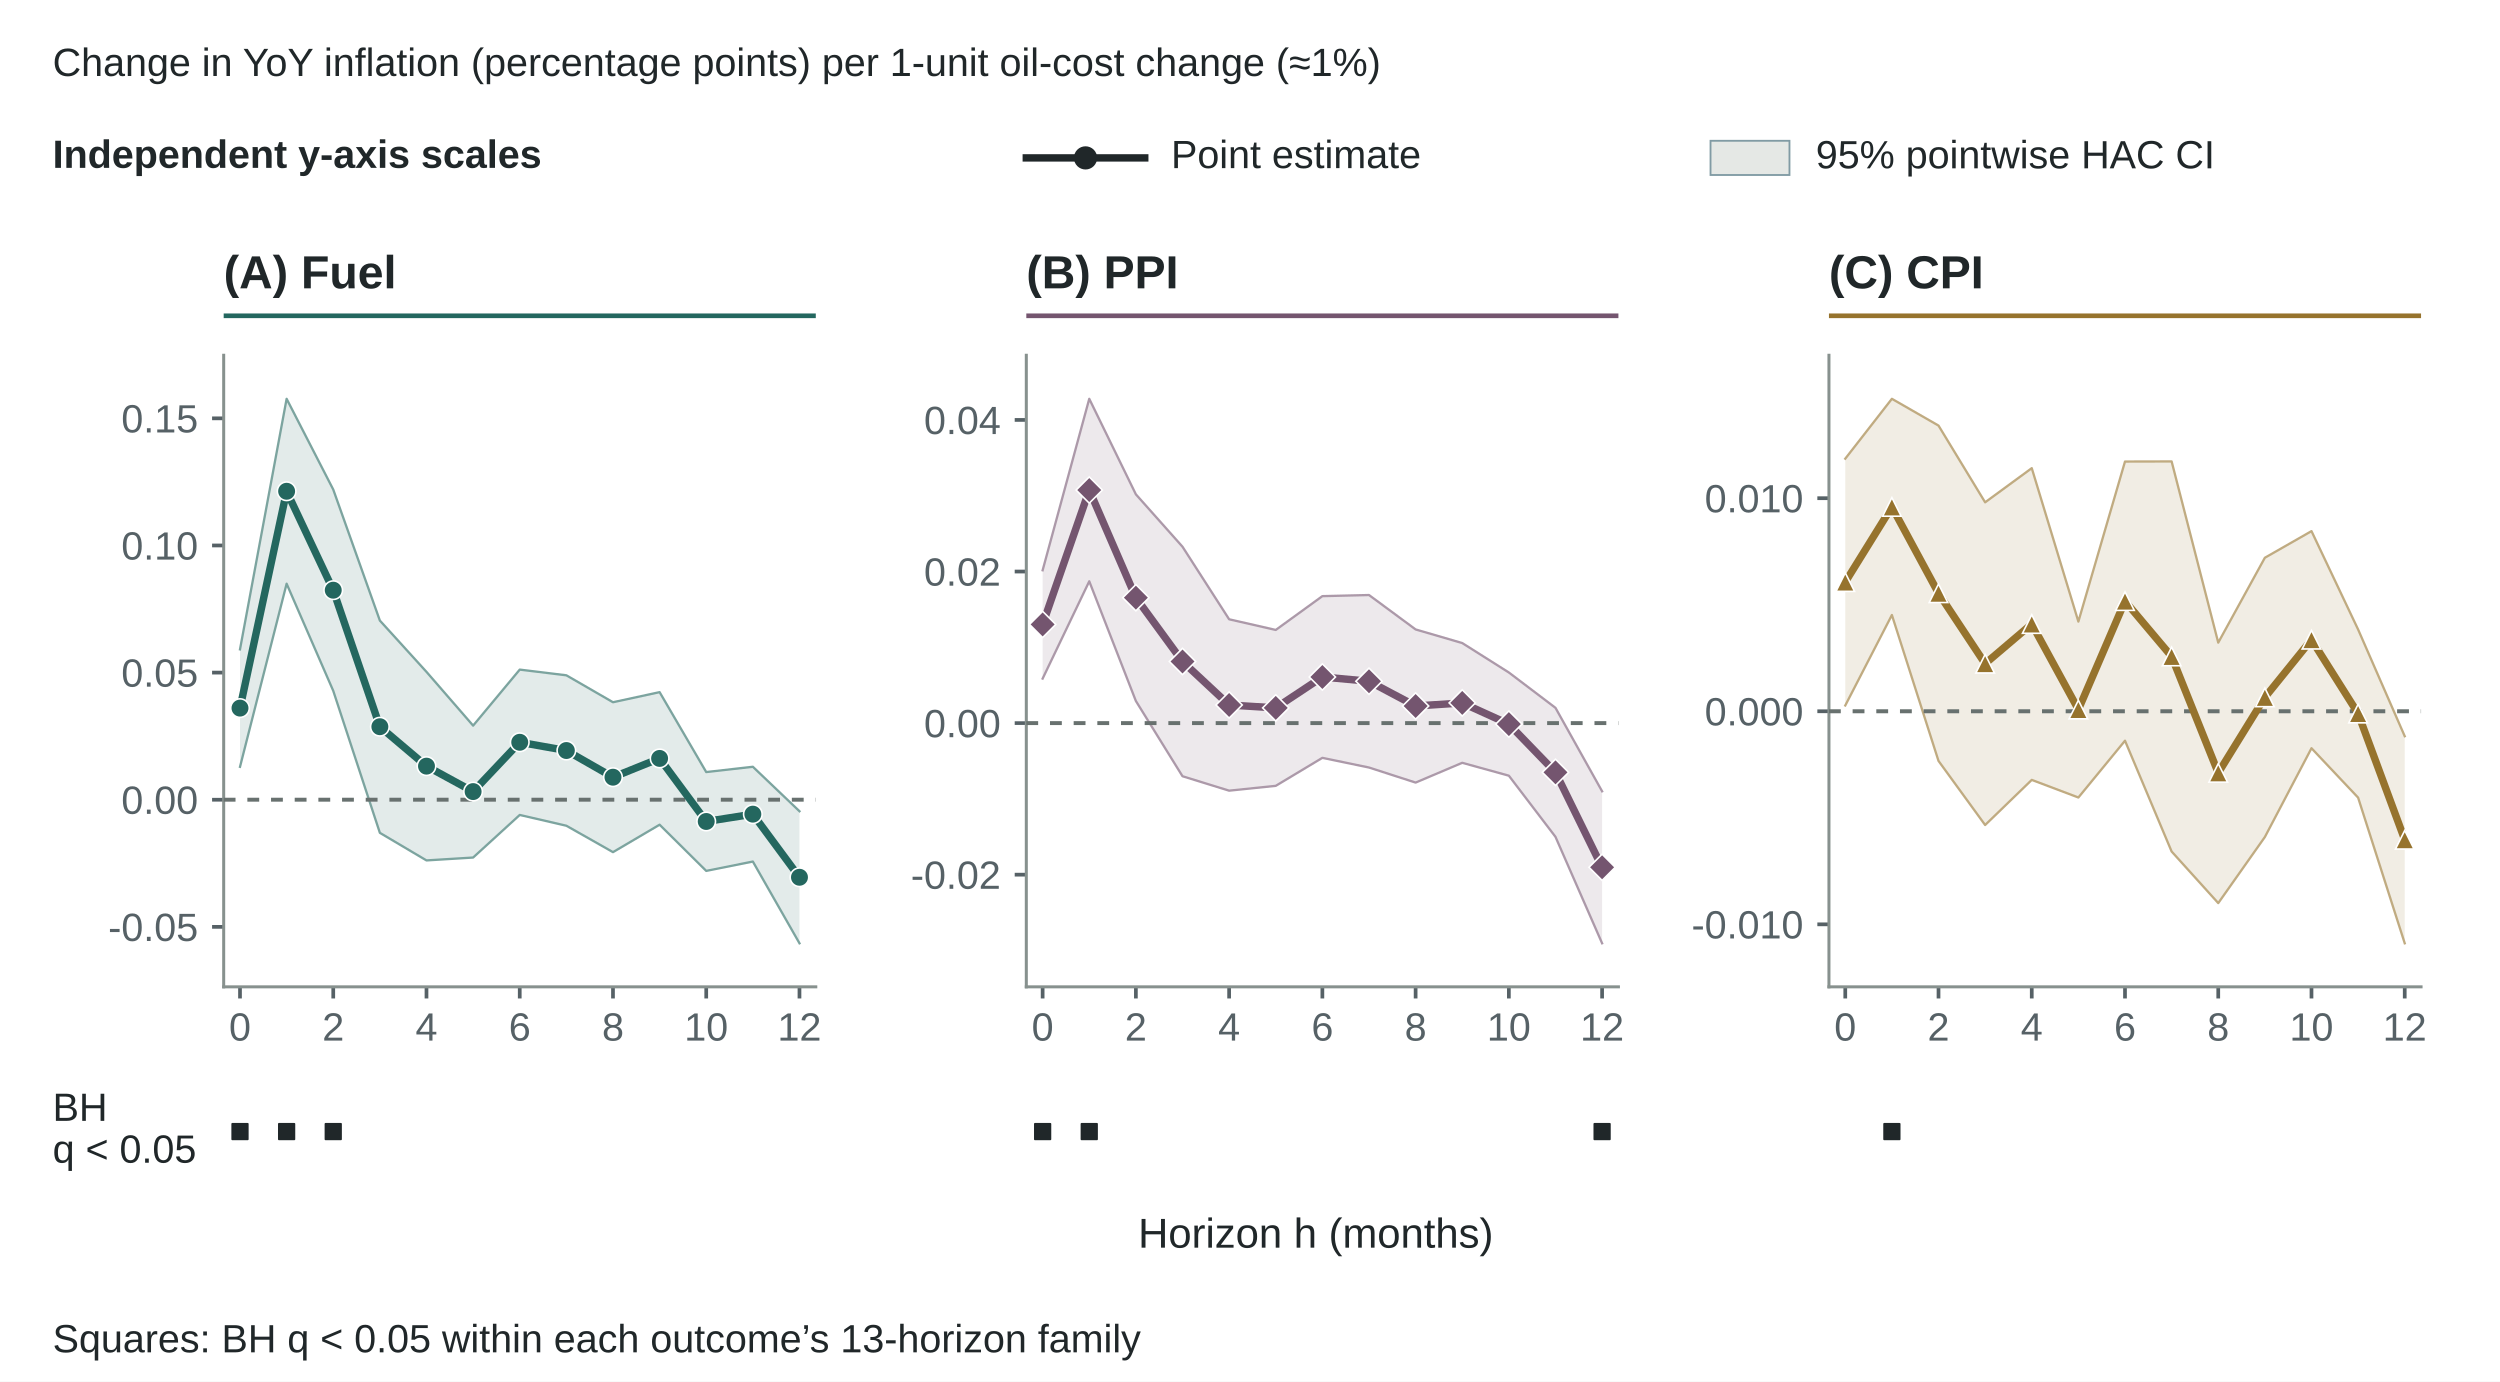
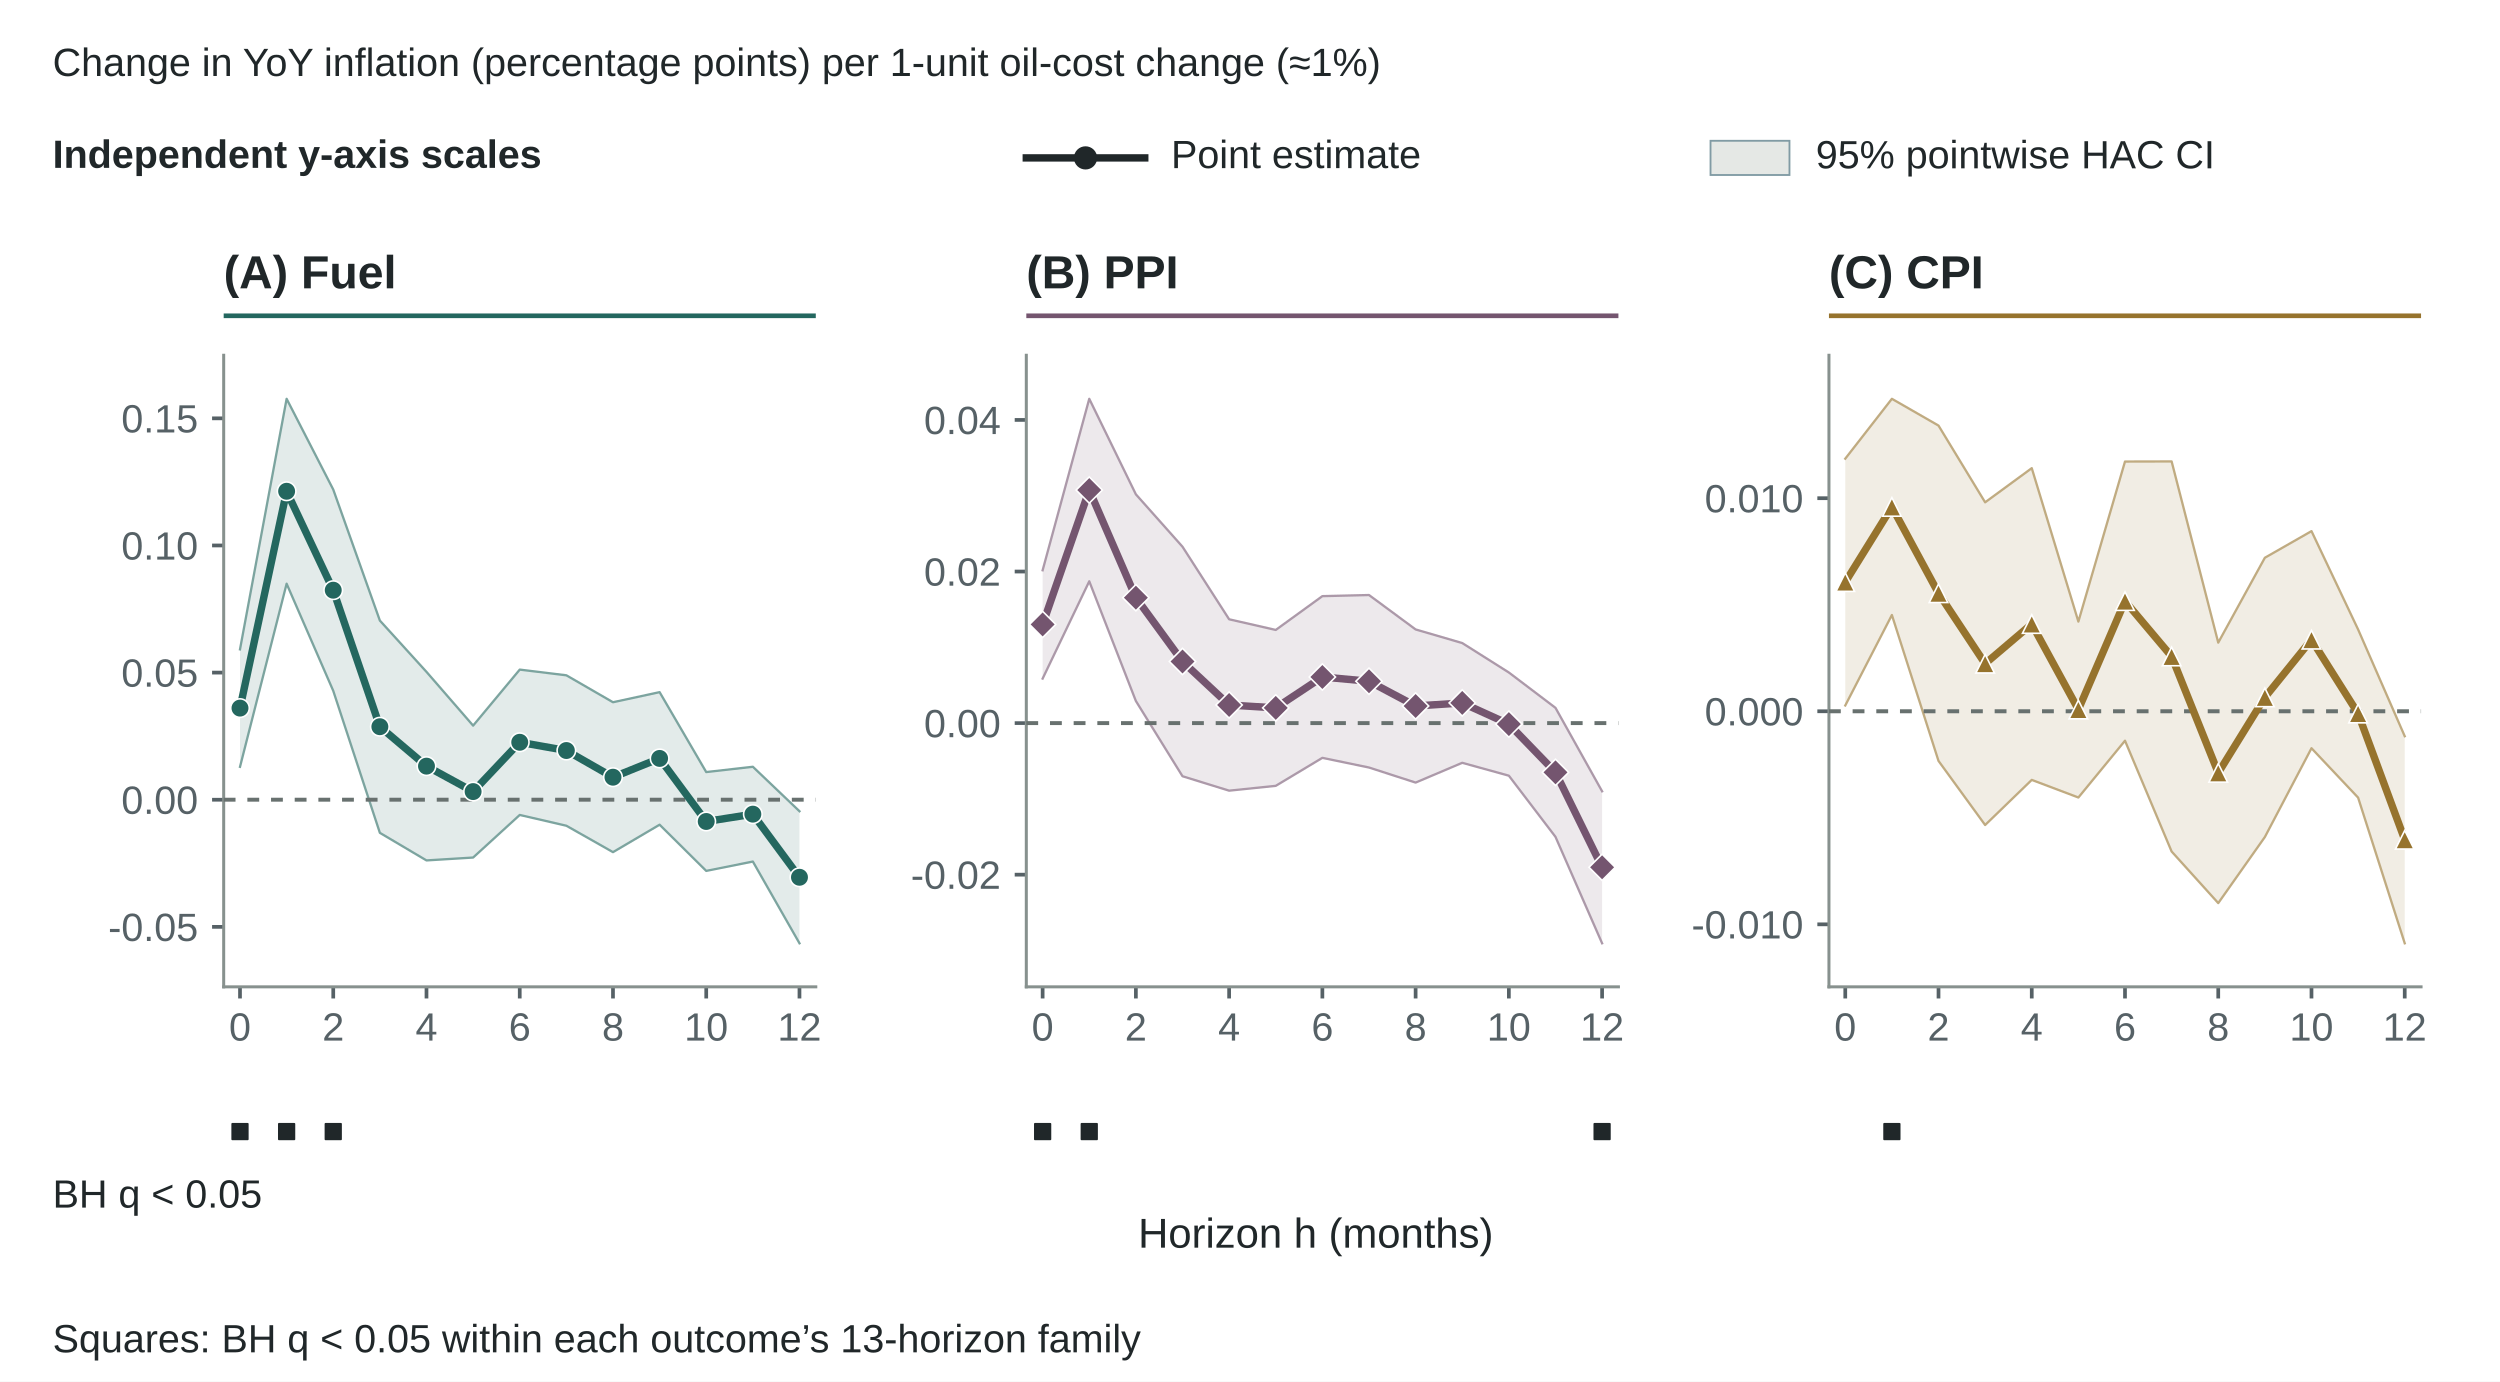
<svg xmlns="http://www.w3.org/2000/svg" xmlns:xlink="http://www.w3.org/1999/xlink" width="538.583pt" height="297.638pt" viewBox="0 0 538.583 297.638" version="1.1">
  <defs>
    <style type="text/css">*{stroke-linejoin: round; stroke-linecap: butt}</style>
  </defs>
  <g id="figure_1">
    <g id="patch_1">
      <path d="M 0 297.638  L 538.583 297.638  L 538.583 0  L 0 0  z " style="fill: #ffffff" />
    </g>
    <g id="axes_1">
      <g id="patch_2">
        <path d="M 48.189 212.598  L 175.748 212.598  L 175.748 76.535  L 48.189 76.535  z " style="fill: #ffffff" />
      </g>
      <g id="PolyCollection_1">
        <path d="M 51.704 139.894  L 51.704 165.199  L 61.748 125.751  L 71.792 148.827  L 81.836 179.421  L 91.88 185.363  L 101.924 184.742  L 111.969 175.567  L 122.013 177.891  L 132.057 183.579  L 142.101 177.668  L 152.145 187.62  L 162.189 185.603  L 172.233 203.215  L 172.233 174.771  L 172.233 174.771  L 162.189 165.187  L 152.145 166.33  L 142.101 149.112  L 132.057 151.286  L 122.013 145.484  L 111.969 144.255  L 101.924 156.324  L 91.88 144.743  L 81.836 133.693  L 71.792 105.465  L 61.748 85.919  L 51.704 139.894  z " clip-path="url(#pbe1c4806bd)" style="fill: #e3ebea" />
      </g>
      <g id="matplotlib.axis_1">
        <g id="xtick_1">
          <g id="line2d_1">
            <defs>
              <path id="m1b21887cad" d="M 0 0  L 0 2.5  " style="stroke: #566166; stroke-width: 0.8" />
            </defs>
            <g>
              <use xlink:href="#m1b21887cad" x="51.704" y="212.598" style="fill: #566166; stroke: #566166; stroke-width: 0.8" />
            </g>
          </g>
          <g id="text_1">
            <text style="fill: #566166; font-family: Arial; font-size: 8.5px; font-weight: 400; text-anchor: middle" x="51.704" y="224.183" transform="rotate(-0 51.70438 224.1826)">0</text>
          </g>
        </g>
        <g id="xtick_2">
          <g id="line2d_2">
            <g>
              <use xlink:href="#m1b21887cad" x="71.792" y="212.598" style="fill: #566166; stroke: #566166; stroke-width: 0.8" />
            </g>
          </g>
          <g id="text_2">
            <text style="fill: #566166; font-family: Arial; font-size: 8.5px; font-weight: 400; text-anchor: middle" x="71.792" y="224.183" transform="rotate(-0 71.79242 224.1826)">2</text>
          </g>
        </g>
        <g id="xtick_3">
          <g id="line2d_3">
            <g>
              <use xlink:href="#m1b21887cad" x="91.88" y="212.598" style="fill: #566166; stroke: #566166; stroke-width: 0.8" />
            </g>
          </g>
          <g id="text_3">
            <text style="fill: #566166; font-family: Arial; font-size: 8.5px; font-weight: 400; text-anchor: middle" x="91.88" y="224.183" transform="rotate(-0 91.88046 224.1826)">4</text>
          </g>
        </g>
        <g id="xtick_4">
          <g id="line2d_4">
            <g>
              <use xlink:href="#m1b21887cad" x="111.969" y="212.598" style="fill: #566166; stroke: #566166; stroke-width: 0.8" />
            </g>
          </g>
          <g id="text_4">
            <text style="fill: #566166; font-family: Arial; font-size: 8.5px; font-weight: 400; text-anchor: middle" x="111.969" y="224.183" transform="rotate(-0 111.9685 224.1826)">6</text>
          </g>
        </g>
        <g id="xtick_5">
          <g id="line2d_5">
            <g>
              <use xlink:href="#m1b21887cad" x="132.057" y="212.598" style="fill: #566166; stroke: #566166; stroke-width: 0.8" />
            </g>
          </g>
          <g id="text_5">
            <text style="fill: #566166; font-family: Arial; font-size: 8.5px; font-weight: 400; text-anchor: middle" x="132.057" y="224.183" transform="rotate(-0 132.0565 224.1826)">8</text>
          </g>
        </g>
        <g id="xtick_6">
          <g id="line2d_6">
            <g>
              <use xlink:href="#m1b21887cad" x="152.145" y="212.598" style="fill: #566166; stroke: #566166; stroke-width: 0.8" />
            </g>
          </g>
          <g id="text_6">
            <text style="fill: #566166; font-family: Arial; font-size: 8.5px; font-weight: 400; text-anchor: middle" x="152.145" y="224.183" transform="rotate(-0 152.1446 224.1826)">10</text>
          </g>
        </g>
        <g id="xtick_7">
          <g id="line2d_7">
            <g>
              <use xlink:href="#m1b21887cad" x="172.233" y="212.598" style="fill: #566166; stroke: #566166; stroke-width: 0.8" />
            </g>
          </g>
          <g id="text_7">
            <text style="fill: #566166; font-family: Arial; font-size: 8.5px; font-weight: 400; text-anchor: middle" x="172.233" y="224.183" transform="rotate(-0 172.2326 224.1826)">12</text>
          </g>
        </g>
      </g>
      <g id="matplotlib.axis_2">
        <g id="ytick_1">
          <g id="line2d_8">
            <defs>
              <path id="m46aba8af99" d="M 0 0  L -2.5 0  " style="stroke: #566166; stroke-width: 0.8" />
            </defs>
            <g>
              <use xlink:href="#m46aba8af99" x="48.189" y="199.676" style="fill: #566166; stroke: #566166; stroke-width: 0.8" />
            </g>
          </g>
          <g id="text_8">
            <text style="fill: #566166; font-family: Arial; font-size: 8.5px; font-weight: 400; text-anchor: end" x="42.689" y="202.718" transform="rotate(-0 42.68898 202.7181)">-0.05</text>
          </g>
        </g>
        <g id="ytick_2">
          <g id="line2d_9">
            <g>
              <use xlink:href="#m46aba8af99" x="48.189" y="172.287" style="fill: #566166; stroke: #566166; stroke-width: 0.8" />
            </g>
          </g>
          <g id="text_9">
            <text style="fill: #566166; font-family: Arial; font-size: 8.5px; font-weight: 400; text-anchor: end" x="42.689" y="175.329" transform="rotate(-0 42.68898 175.3286)">0.00</text>
          </g>
        </g>
        <g id="ytick_3">
          <g id="line2d_10">
            <g>
              <use xlink:href="#m46aba8af99" x="48.189" y="144.897" style="fill: #566166; stroke: #566166; stroke-width: 0.8" />
            </g>
          </g>
          <g id="text_10">
            <text style="fill: #566166; font-family: Arial; font-size: 8.5px; font-weight: 400; text-anchor: end" x="42.689" y="147.939" transform="rotate(-0 42.68898 147.9391)">0.05</text>
          </g>
        </g>
        <g id="ytick_4">
          <g id="line2d_11">
            <g>
              <use xlink:href="#m46aba8af99" x="48.189" y="117.508" style="fill: #566166; stroke: #566166; stroke-width: 0.8" />
            </g>
          </g>
          <g id="text_11">
            <text style="fill: #566166; font-family: Arial; font-size: 8.5px; font-weight: 400; text-anchor: end" x="42.689" y="120.55" transform="rotate(-0 42.68898 120.5496)">0.10</text>
          </g>
        </g>
        <g id="ytick_5">
          <g id="line2d_12">
            <g>
              <use xlink:href="#m46aba8af99" x="48.189" y="90.118" style="fill: #566166; stroke: #566166; stroke-width: 0.8" />
            </g>
          </g>
          <g id="text_12">
            <text style="fill: #566166; font-family: Arial; font-size: 8.5px; font-weight: 400; text-anchor: end" x="42.689" y="93.16" transform="rotate(-0 42.68898 93.16012)">0.15</text>
          </g>
        </g>
      </g>
      <g id="line2d_13">
        <path d="M 51.704 165.199  L 61.748 125.751  L 71.792 148.827  L 81.836 179.421  L 91.88 185.363  L 101.924 184.742  L 111.969 175.567  L 122.013 177.891  L 132.057 183.579  L 142.101 177.668  L 152.145 187.62  L 162.189 185.603  L 172.233 203.215  " clip-path="url(#pbe1c4806bd)" style="fill: none; stroke: #7ca49f; stroke-width: 0.5; stroke-linecap: square" />
      </g>
      <g id="line2d_14">
        <path d="M 51.704 139.894  L 61.748 85.919  L 71.792 105.465  L 81.836 133.693  L 91.88 144.743  L 101.924 156.324  L 111.969 144.255  L 122.013 145.484  L 132.057 151.286  L 142.101 149.112  L 152.145 166.33  L 162.189 165.187  L 172.233 174.771  " clip-path="url(#pbe1c4806bd)" style="fill: none; stroke: #7ca49f; stroke-width: 0.5; stroke-linecap: square" />
      </g>
      <g id="patch_3">
        <path d="M 48.189 212.598  L 48.189 76.535  " style="fill: none; stroke: #87918e; stroke-width: 0.65; stroke-linejoin: miter; stroke-linecap: square" />
      </g>
      <g id="patch_4">
        <path d="M 48.189 212.598  L 175.748 212.598  " style="fill: none; stroke: #87918e; stroke-width: 0.65; stroke-linejoin: miter; stroke-linecap: square" />
      </g>
      <g id="line2d_15">
        <path d="M 48.189 172.287  L 175.748 172.287  " clip-path="url(#pbe1c4806bd)" style="fill: none; stroke-dasharray: 2.55,2.55; stroke-dashoffset: 0; stroke: #68716f; stroke-width: 0.85" />
      </g>
      <g id="line2d_16">
        <path d="M 51.704 152.547  L 61.748 105.835  L 71.792 127.146  L 81.836 156.557  L 91.88 165.053  L 101.924 170.533  L 111.969 159.911  L 122.013 161.688  L 132.057 167.433  L 142.101 163.39  L 152.145 176.975  L 162.189 175.395  L 172.233 188.993  " clip-path="url(#pbe1c4806bd)" style="fill: none; stroke: #24675f; stroke-width: 1.6; stroke-linecap: square" />
        <defs>
          <path id="m244bcdbfa1" d="M 0 2  C 0.53 2 1.039 1.789 1.414 1.414  C 1.789 1.039 2 0.53 2 0  C 2 -0.53 1.789 -1.039 1.414 -1.414  C 1.039 -1.789 0.53 -2 0 -2  C -0.53 -2 -1.039 -1.789 -1.414 -1.414  C -1.789 -1.039 -2 -0.53 -2 0  C -2 0.53 -1.789 1.039 -1.414 1.414  C -1.039 1.789 -0.53 2 0 2  z " style="stroke: #ffffff; stroke-width: 0.35" />
        </defs>
        <g clip-path="url(#pbe1c4806bd)">
          <use xlink:href="#m244bcdbfa1" x="51.704" y="152.547" style="fill: #24675f; stroke: #ffffff; stroke-width: 0.35" />
          <use xlink:href="#m244bcdbfa1" x="61.748" y="105.835" style="fill: #24675f; stroke: #ffffff; stroke-width: 0.35" />
          <use xlink:href="#m244bcdbfa1" x="71.792" y="127.146" style="fill: #24675f; stroke: #ffffff; stroke-width: 0.35" />
          <use xlink:href="#m244bcdbfa1" x="81.836" y="156.557" style="fill: #24675f; stroke: #ffffff; stroke-width: 0.35" />
          <use xlink:href="#m244bcdbfa1" x="91.88" y="165.053" style="fill: #24675f; stroke: #ffffff; stroke-width: 0.35" />
          <use xlink:href="#m244bcdbfa1" x="101.924" y="170.533" style="fill: #24675f; stroke: #ffffff; stroke-width: 0.35" />
          <use xlink:href="#m244bcdbfa1" x="111.969" y="159.911" style="fill: #24675f; stroke: #ffffff; stroke-width: 0.35" />
          <use xlink:href="#m244bcdbfa1" x="122.013" y="161.688" style="fill: #24675f; stroke: #ffffff; stroke-width: 0.35" />
          <use xlink:href="#m244bcdbfa1" x="132.057" y="167.433" style="fill: #24675f; stroke: #ffffff; stroke-width: 0.35" />
          <use xlink:href="#m244bcdbfa1" x="142.101" y="163.39" style="fill: #24675f; stroke: #ffffff; stroke-width: 0.35" />
          <use xlink:href="#m244bcdbfa1" x="152.145" y="176.975" style="fill: #24675f; stroke: #ffffff; stroke-width: 0.35" />
          <use xlink:href="#m244bcdbfa1" x="162.189" y="175.395" style="fill: #24675f; stroke: #ffffff; stroke-width: 0.35" />
          <use xlink:href="#m244bcdbfa1" x="172.233" y="188.993" style="fill: #24675f; stroke: #ffffff; stroke-width: 0.35" />
        </g>
      </g>
    </g>
    <g id="axes_2">
      <g id="PathCollection_1">
        <defs>
          <path id="mea0bbffd04" d="M -1.658 1.658  L 1.658 1.658  L 1.658 -1.658  L -1.658 -1.658  z " style="stroke: #202729; stroke-width: 0.4" />
        </defs>
        <g clip-path="url(#p03517e4fe6)">
          <use xlink:href="#mea0bbffd04" x="51.704" y="243.78" style="fill: #202729; stroke: #202729; stroke-width: 0.4" />
          <use xlink:href="#mea0bbffd04" x="61.748" y="243.78" style="fill: #202729; stroke: #202729; stroke-width: 0.4" />
          <use xlink:href="#mea0bbffd04" x="71.792" y="243.78" style="fill: #202729; stroke: #202729; stroke-width: 0.4" />
        </g>
      </g>
    </g>
    <g id="axes_3">
      <g id="patch_5">
        <path d="M 221.102 212.598  L 348.661 212.598  L 348.661 76.535  L 221.102 76.535  z " style="fill: #ffffff" />
      </g>
      <g id="PolyCollection_2">
        <path d="M 224.618 122.854  L 224.618 146.189  L 234.662 125.229  L 244.706 151.017  L 254.75 167.227  L 264.794 170.335  L 274.838 169.296  L 284.882 163.264  L 294.926 165.349  L 304.97 168.595  L 315.014 164.332  L 325.058 167.11  L 335.102 180.285  L 345.146 203.215  L 345.146 170.474  L 345.146 170.474  L 335.102 152.493  L 325.058 144.88  L 315.014 138.535  L 304.97 135.603  L 294.926 128.189  L 284.882 128.429  L 274.838 135.712  L 264.794 133.416  L 254.75 117.785  L 244.706 106.501  L 234.662 85.919  L 224.618 122.854  z " clip-path="url(#pc72518b191)" style="fill: #ede9ec" />
      </g>
      <g id="matplotlib.axis_3">
        <g id="xtick_8">
          <g id="line2d_17">
            <g>
              <use xlink:href="#m1b21887cad" x="224.618" y="212.598" style="fill: #566166; stroke: #566166; stroke-width: 0.8" />
            </g>
          </g>
          <g id="text_13">
            <text style="fill: #566166; font-family: Arial; font-size: 8.5px; font-weight: 400; text-anchor: middle" x="224.618" y="224.183" transform="rotate(-0 224.6178 224.1826)">0</text>
          </g>
        </g>
        <g id="xtick_9">
          <g id="line2d_18">
            <g>
              <use xlink:href="#m1b21887cad" x="244.706" y="212.598" style="fill: #566166; stroke: #566166; stroke-width: 0.8" />
            </g>
          </g>
          <g id="text_14">
            <text style="fill: #566166; font-family: Arial; font-size: 8.5px; font-weight: 400; text-anchor: middle" x="244.706" y="224.183" transform="rotate(-0 244.7058 224.1826)">2</text>
          </g>
        </g>
        <g id="xtick_10">
          <g id="line2d_19">
            <g>
              <use xlink:href="#m1b21887cad" x="264.794" y="212.598" style="fill: #566166; stroke: #566166; stroke-width: 0.8" />
            </g>
          </g>
          <g id="text_15">
            <text style="fill: #566166; font-family: Arial; font-size: 8.5px; font-weight: 400; text-anchor: middle" x="264.794" y="224.183" transform="rotate(-0 264.7939 224.1826)">4</text>
          </g>
        </g>
        <g id="xtick_11">
          <g id="line2d_20">
            <g>
              <use xlink:href="#m1b21887cad" x="284.882" y="212.598" style="fill: #566166; stroke: #566166; stroke-width: 0.8" />
            </g>
          </g>
          <g id="text_16">
            <text style="fill: #566166; font-family: Arial; font-size: 8.5px; font-weight: 400; text-anchor: middle" x="284.882" y="224.183" transform="rotate(-0 284.8819 224.1826)">6</text>
          </g>
        </g>
        <g id="xtick_12">
          <g id="line2d_21">
            <g>
              <use xlink:href="#m1b21887cad" x="304.97" y="212.598" style="fill: #566166; stroke: #566166; stroke-width: 0.8" />
            </g>
          </g>
          <g id="text_17">
            <text style="fill: #566166; font-family: Arial; font-size: 8.5px; font-weight: 400; text-anchor: middle" x="304.97" y="224.183" transform="rotate(-0 304.9699 224.1826)">8</text>
          </g>
        </g>
        <g id="xtick_13">
          <g id="line2d_22">
            <g>
              <use xlink:href="#m1b21887cad" x="325.058" y="212.598" style="fill: #566166; stroke: #566166; stroke-width: 0.8" />
            </g>
          </g>
          <g id="text_18">
            <text style="fill: #566166; font-family: Arial; font-size: 8.5px; font-weight: 400; text-anchor: middle" x="325.058" y="224.183" transform="rotate(-0 325.058 224.1826)">10</text>
          </g>
        </g>
        <g id="xtick_14">
          <g id="line2d_23">
            <g>
              <use xlink:href="#m1b21887cad" x="345.146" y="212.598" style="fill: #566166; stroke: #566166; stroke-width: 0.8" />
            </g>
          </g>
          <g id="text_19">
            <text style="fill: #566166; font-family: Arial; font-size: 8.5px; font-weight: 400; text-anchor: middle" x="345.146" y="224.183" transform="rotate(-0 345.146 224.1826)">12</text>
          </g>
        </g>
      </g>
      <g id="matplotlib.axis_4">
        <g id="ytick_6">
          <g id="line2d_24">
            <g>
              <use xlink:href="#m46aba8af99" x="221.102" y="188.435" style="fill: #566166; stroke: #566166; stroke-width: 0.8" />
            </g>
          </g>
          <g id="text_20">
            <text style="fill: #566166; font-family: Arial; font-size: 8.5px; font-weight: 400; text-anchor: end" x="215.602" y="191.478" transform="rotate(-0 215.6024 191.4775)">-0.02</text>
          </g>
        </g>
        <g id="ytick_7">
          <g id="line2d_25">
            <g>
              <use xlink:href="#m46aba8af99" x="221.102" y="155.78" style="fill: #566166; stroke: #566166; stroke-width: 0.8" />
            </g>
          </g>
          <g id="text_21">
            <text style="fill: #566166; font-family: Arial; font-size: 8.5px; font-weight: 400; text-anchor: end" x="215.602" y="158.823" transform="rotate(-0 215.6024 158.8225)">0.00</text>
          </g>
        </g>
        <g id="ytick_8">
          <g id="line2d_26">
            <g>
              <use xlink:href="#m46aba8af99" x="221.102" y="123.125" style="fill: #566166; stroke: #566166; stroke-width: 0.8" />
            </g>
          </g>
          <g id="text_22">
            <text style="fill: #566166; font-family: Arial; font-size: 8.5px; font-weight: 400; text-anchor: end" x="215.602" y="126.168" transform="rotate(-0 215.6024 126.1675)">0.02</text>
          </g>
        </g>
        <g id="ytick_9">
          <g id="line2d_27">
            <g>
              <use xlink:href="#m46aba8af99" x="221.102" y="90.47" style="fill: #566166; stroke: #566166; stroke-width: 0.8" />
            </g>
          </g>
          <g id="text_23">
            <text style="fill: #566166; font-family: Arial; font-size: 8.5px; font-weight: 400; text-anchor: end" x="215.602" y="93.513" transform="rotate(-0 215.6024 93.51255)">0.04</text>
          </g>
        </g>
      </g>
      <g id="line2d_28">
        <path d="M 224.618 146.189  L 234.662 125.229  L 244.706 151.017  L 254.75 167.227  L 264.794 170.335  L 274.838 169.296  L 284.882 163.264  L 294.926 165.349  L 304.97 168.595  L 315.014 164.332  L 325.058 167.11  L 335.102 180.285  L 345.146 203.215  " clip-path="url(#pc72518b191)" style="fill: none; stroke: #ac99a9; stroke-width: 0.5; stroke-linecap: square" />
      </g>
      <g id="line2d_29">
        <path d="M 224.618 122.854  L 234.662 85.919  L 244.706 106.501  L 254.75 117.785  L 264.794 133.416  L 274.838 135.712  L 284.882 128.429  L 294.926 128.189  L 304.97 135.603  L 315.014 138.535  L 325.058 144.88  L 335.102 152.493  L 345.146 170.474  " clip-path="url(#pc72518b191)" style="fill: none; stroke: #ac99a9; stroke-width: 0.5; stroke-linecap: square" />
      </g>
      <g id="patch_6">
        <path d="M 221.102 212.598  L 221.102 76.535  " style="fill: none; stroke: #87918e; stroke-width: 0.65; stroke-linejoin: miter; stroke-linecap: square" />
      </g>
      <g id="patch_7">
        <path d="M 221.102 212.598  L 348.661 212.598  " style="fill: none; stroke: #87918e; stroke-width: 0.65; stroke-linejoin: miter; stroke-linecap: square" />
      </g>
      <g id="line2d_30">
        <path d="M 221.102 155.78  L 348.661 155.78  " clip-path="url(#pc72518b191)" style="fill: none; stroke-dasharray: 2.55,2.55; stroke-dashoffset: 0; stroke: #68716f; stroke-width: 0.85" />
      </g>
      <g id="line2d_31">
        <path d="M 224.618 134.522  L 234.662 105.574  L 244.706 128.759  L 254.75 142.506  L 264.794 151.876  L 274.838 152.504  L 284.882 145.847  L 294.926 146.769  L 304.97 152.099  L 315.014 151.433  L 325.058 155.995  L 335.102 166.389  L 345.146 186.844  " clip-path="url(#pc72518b191)" style="fill: none; stroke: #74556f; stroke-width: 1.6; stroke-linecap: square" />
        <defs>
          <path id="m5f09cb7917" d="M 0 2.828  L 2.828 0  L 0 -2.828  L -2.828 0  z " style="stroke: #ffffff; stroke-width: 0.35; stroke-linejoin: miter" />
        </defs>
        <g clip-path="url(#pc72518b191)">
          <use xlink:href="#m5f09cb7917" x="224.618" y="134.522" style="fill: #74556f; stroke: #ffffff; stroke-width: 0.35; stroke-linejoin: miter" />
          <use xlink:href="#m5f09cb7917" x="234.662" y="105.574" style="fill: #74556f; stroke: #ffffff; stroke-width: 0.35; stroke-linejoin: miter" />
          <use xlink:href="#m5f09cb7917" x="244.706" y="128.759" style="fill: #74556f; stroke: #ffffff; stroke-width: 0.35; stroke-linejoin: miter" />
          <use xlink:href="#m5f09cb7917" x="254.75" y="142.506" style="fill: #74556f; stroke: #ffffff; stroke-width: 0.35; stroke-linejoin: miter" />
          <use xlink:href="#m5f09cb7917" x="264.794" y="151.876" style="fill: #74556f; stroke: #ffffff; stroke-width: 0.35; stroke-linejoin: miter" />
          <use xlink:href="#m5f09cb7917" x="274.838" y="152.504" style="fill: #74556f; stroke: #ffffff; stroke-width: 0.35; stroke-linejoin: miter" />
          <use xlink:href="#m5f09cb7917" x="284.882" y="145.847" style="fill: #74556f; stroke: #ffffff; stroke-width: 0.35; stroke-linejoin: miter" />
          <use xlink:href="#m5f09cb7917" x="294.926" y="146.769" style="fill: #74556f; stroke: #ffffff; stroke-width: 0.35; stroke-linejoin: miter" />
          <use xlink:href="#m5f09cb7917" x="304.97" y="152.099" style="fill: #74556f; stroke: #ffffff; stroke-width: 0.35; stroke-linejoin: miter" />
          <use xlink:href="#m5f09cb7917" x="315.014" y="151.433" style="fill: #74556f; stroke: #ffffff; stroke-width: 0.35; stroke-linejoin: miter" />
          <use xlink:href="#m5f09cb7917" x="325.058" y="155.995" style="fill: #74556f; stroke: #ffffff; stroke-width: 0.35; stroke-linejoin: miter" />
          <use xlink:href="#m5f09cb7917" x="335.102" y="166.389" style="fill: #74556f; stroke: #ffffff; stroke-width: 0.35; stroke-linejoin: miter" />
          <use xlink:href="#m5f09cb7917" x="345.146" y="186.844" style="fill: #74556f; stroke: #ffffff; stroke-width: 0.35; stroke-linejoin: miter" />
        </g>
      </g>
    </g>
    <g id="axes_4">
      <g id="PathCollection_2">
        <g clip-path="url(#p3b390b248a)">
          <use xlink:href="#mea0bbffd04" x="224.618" y="243.78" style="fill: #202729; stroke: #202729; stroke-width: 0.4" />
          <use xlink:href="#mea0bbffd04" x="234.662" y="243.78" style="fill: #202729; stroke: #202729; stroke-width: 0.4" />
          <use xlink:href="#mea0bbffd04" x="345.146" y="243.78" style="fill: #202729; stroke: #202729; stroke-width: 0.4" />
        </g>
      </g>
    </g>
    <g id="axes_5">
      <g id="patch_8">
        <path d="M 394.016 212.598  L 521.575 212.598  L 521.575 76.535  L 394.016 76.535  z " style="fill: #ffffff" />
      </g>
      <g id="PolyCollection_3">
        <path d="M 397.531 98.816  L 397.531 151.987  L 407.575 132.492  L 417.619 163.926  L 427.663 177.736  L 437.707 168.015  L 447.751 171.808  L 457.795 159.572  L 467.839 183.441  L 477.883 194.557  L 487.927 180.319  L 497.971 161.192  L 508.015 171.835  L 518.059 203.215  L 518.059 158.607  L 518.059 158.607  L 508.015 135.612  L 497.971 114.423  L 487.927 120.157  L 477.883 138.443  L 467.839 99.407  L 457.795 99.433  L 447.751 133.91  L 437.707 100.858  L 427.663 108.217  L 417.619 91.686  L 407.575 85.919  L 397.531 98.816  z " clip-path="url(#pafbedfec45)" style="fill: #f1ede4" />
      </g>
      <g id="matplotlib.axis_5">
        <g id="xtick_15">
          <g id="line2d_32">
            <g>
              <use xlink:href="#m1b21887cad" x="397.531" y="212.598" style="fill: #566166; stroke: #566166; stroke-width: 0.8" />
            </g>
          </g>
          <g id="text_24">
            <text style="fill: #566166; font-family: Arial; font-size: 8.5px; font-weight: 400; text-anchor: middle" x="397.531" y="224.183" transform="rotate(-0 397.5312 224.1826)">0</text>
          </g>
        </g>
        <g id="xtick_16">
          <g id="line2d_33">
            <g>
              <use xlink:href="#m1b21887cad" x="417.619" y="212.598" style="fill: #566166; stroke: #566166; stroke-width: 0.8" />
            </g>
          </g>
          <g id="text_25">
            <text style="fill: #566166; font-family: Arial; font-size: 8.5px; font-weight: 400; text-anchor: middle" x="417.619" y="224.183" transform="rotate(-0 417.6192 224.1826)">2</text>
          </g>
        </g>
        <g id="xtick_17">
          <g id="line2d_34">
            <g>
              <use xlink:href="#m1b21887cad" x="437.707" y="212.598" style="fill: #566166; stroke: #566166; stroke-width: 0.8" />
            </g>
          </g>
          <g id="text_26">
            <text style="fill: #566166; font-family: Arial; font-size: 8.5px; font-weight: 400; text-anchor: middle" x="437.707" y="224.183" transform="rotate(-0 437.7072 224.1826)">4</text>
          </g>
        </g>
        <g id="xtick_18">
          <g id="line2d_35">
            <g>
              <use xlink:href="#m1b21887cad" x="457.795" y="212.598" style="fill: #566166; stroke: #566166; stroke-width: 0.8" />
            </g>
          </g>
          <g id="text_27">
            <text style="fill: #566166; font-family: Arial; font-size: 8.5px; font-weight: 400; text-anchor: middle" x="457.795" y="224.183" transform="rotate(-0 457.7953 224.1826)">6</text>
          </g>
        </g>
        <g id="xtick_19">
          <g id="line2d_36">
            <g>
              <use xlink:href="#m1b21887cad" x="477.883" y="212.598" style="fill: #566166; stroke: #566166; stroke-width: 0.8" />
            </g>
          </g>
          <g id="text_28">
            <text style="fill: #566166; font-family: Arial; font-size: 8.5px; font-weight: 400; text-anchor: middle" x="477.883" y="224.183" transform="rotate(-0 477.8833 224.1826)">8</text>
          </g>
        </g>
        <g id="xtick_20">
          <g id="line2d_37">
            <g>
              <use xlink:href="#m1b21887cad" x="497.971" y="212.598" style="fill: #566166; stroke: #566166; stroke-width: 0.8" />
            </g>
          </g>
          <g id="text_29">
            <text style="fill: #566166; font-family: Arial; font-size: 8.5px; font-weight: 400; text-anchor: middle" x="497.971" y="224.183" transform="rotate(-0 497.9714 224.1826)">10</text>
          </g>
        </g>
        <g id="xtick_21">
          <g id="line2d_38">
            <g>
              <use xlink:href="#m1b21887cad" x="518.059" y="212.598" style="fill: #566166; stroke: #566166; stroke-width: 0.8" />
            </g>
          </g>
          <g id="text_30">
            <text style="fill: #566166; font-family: Arial; font-size: 8.5px; font-weight: 400; text-anchor: middle" x="518.059" y="224.183" transform="rotate(-0 518.0594 224.1826)">12</text>
          </g>
        </g>
      </g>
      <g id="matplotlib.axis_6">
        <g id="ytick_10">
          <g id="line2d_39">
            <g>
              <use xlink:href="#m46aba8af99" x="394.016" y="199.131" style="fill: #566166; stroke: #566166; stroke-width: 0.8" />
            </g>
          </g>
          <g id="text_31">
            <text style="fill: #566166; font-family: Arial; font-size: 8.5px; font-weight: 400; text-anchor: end" x="388.516" y="202.173" transform="rotate(-0 388.5157 202.1734)">-0.010</text>
          </g>
        </g>
        <g id="ytick_11">
          <g id="line2d_40">
            <g>
              <use xlink:href="#m46aba8af99" x="394.016" y="153.231" style="fill: #566166; stroke: #566166; stroke-width: 0.8" />
            </g>
          </g>
          <g id="text_32">
            <text style="fill: #566166; font-family: Arial; font-size: 8.5px; font-weight: 400; text-anchor: end" x="388.516" y="156.273" transform="rotate(-0 388.5157 156.2729)">0.000</text>
          </g>
        </g>
        <g id="ytick_12">
          <g id="line2d_41">
            <g>
              <use xlink:href="#m46aba8af99" x="394.016" y="107.33" style="fill: #566166; stroke: #566166; stroke-width: 0.8" />
            </g>
          </g>
          <g id="text_33">
            <text style="fill: #566166; font-family: Arial; font-size: 8.5px; font-weight: 400; text-anchor: end" x="388.516" y="110.373" transform="rotate(-0 388.5157 110.3725)">0.010</text>
          </g>
        </g>
      </g>
      <g id="line2d_42">
        <path d="M 397.531 151.987  L 407.575 132.492  L 417.619 163.926  L 427.663 177.736  L 437.707 168.015  L 447.751 171.808  L 457.795 159.572  L 467.839 183.441  L 477.883 194.557  L 487.927 180.319  L 497.971 161.192  L 508.015 171.835  L 518.059 203.215  " clip-path="url(#pafbedfec45)" style="fill: none; stroke: #c0ab81; stroke-width: 0.5; stroke-linecap: square" />
      </g>
      <g id="line2d_43">
        <path d="M 397.531 98.816  L 407.575 85.919  L 417.619 91.686  L 427.663 108.217  L 437.707 100.858  L 447.751 133.91  L 457.795 99.433  L 467.839 99.407  L 477.883 138.443  L 487.927 120.157  L 497.971 114.423  L 508.015 135.612  L 518.059 158.607  " clip-path="url(#pafbedfec45)" style="fill: none; stroke: #c0ab81; stroke-width: 0.5; stroke-linecap: square" />
      </g>
      <g id="patch_9">
        <path d="M 394.016 212.598  L 394.016 76.535  " style="fill: none; stroke: #87918e; stroke-width: 0.65; stroke-linejoin: miter; stroke-linecap: square" />
      </g>
      <g id="patch_10">
        <path d="M 394.016 212.598  L 521.575 212.598  " style="fill: none; stroke: #87918e; stroke-width: 0.65; stroke-linejoin: miter; stroke-linecap: square" />
      </g>
      <g id="line2d_44">
        <path d="M 394.016 153.231  L 521.575 153.231  " clip-path="url(#pafbedfec45)" style="fill: none; stroke-dasharray: 2.55,2.55; stroke-dashoffset: 0; stroke: #68716f; stroke-width: 0.85" />
      </g>
      <g id="line2d_45">
        <path d="M 397.531 125.401  L 407.575 109.206  L 417.619 127.806  L 427.663 142.977  L 437.707 134.436  L 447.751 152.859  L 457.795 129.502  L 467.839 141.424  L 477.883 166.5  L 487.927 150.238  L 497.971 137.807  L 508.015 153.723  L 518.059 180.911  " clip-path="url(#pafbedfec45)" style="fill: none; stroke: #96732d; stroke-width: 1.6; stroke-linecap: square" />
        <defs>
          <path id="m36f902295a" d="M 0 -2  L -2 2  L 2 2  z " style="stroke: #ffffff; stroke-width: 0.35; stroke-linejoin: miter" />
        </defs>
        <g clip-path="url(#pafbedfec45)">
          <use xlink:href="#m36f902295a" x="397.531" y="125.401" style="fill: #96732d; stroke: #ffffff; stroke-width: 0.35; stroke-linejoin: miter" />
          <use xlink:href="#m36f902295a" x="407.575" y="109.206" style="fill: #96732d; stroke: #ffffff; stroke-width: 0.35; stroke-linejoin: miter" />
          <use xlink:href="#m36f902295a" x="417.619" y="127.806" style="fill: #96732d; stroke: #ffffff; stroke-width: 0.35; stroke-linejoin: miter" />
          <use xlink:href="#m36f902295a" x="427.663" y="142.977" style="fill: #96732d; stroke: #ffffff; stroke-width: 0.35; stroke-linejoin: miter" />
          <use xlink:href="#m36f902295a" x="437.707" y="134.436" style="fill: #96732d; stroke: #ffffff; stroke-width: 0.35; stroke-linejoin: miter" />
          <use xlink:href="#m36f902295a" x="447.751" y="152.859" style="fill: #96732d; stroke: #ffffff; stroke-width: 0.35; stroke-linejoin: miter" />
          <use xlink:href="#m36f902295a" x="457.795" y="129.502" style="fill: #96732d; stroke: #ffffff; stroke-width: 0.35; stroke-linejoin: miter" />
          <use xlink:href="#m36f902295a" x="467.839" y="141.424" style="fill: #96732d; stroke: #ffffff; stroke-width: 0.35; stroke-linejoin: miter" />
          <use xlink:href="#m36f902295a" x="477.883" y="166.5" style="fill: #96732d; stroke: #ffffff; stroke-width: 0.35; stroke-linejoin: miter" />
          <use xlink:href="#m36f902295a" x="487.927" y="150.238" style="fill: #96732d; stroke: #ffffff; stroke-width: 0.35; stroke-linejoin: miter" />
          <use xlink:href="#m36f902295a" x="497.971" y="137.807" style="fill: #96732d; stroke: #ffffff; stroke-width: 0.35; stroke-linejoin: miter" />
          <use xlink:href="#m36f902295a" x="508.015" y="153.723" style="fill: #96732d; stroke: #ffffff; stroke-width: 0.35; stroke-linejoin: miter" />
          <use xlink:href="#m36f902295a" x="518.059" y="180.911" style="fill: #96732d; stroke: #ffffff; stroke-width: 0.35; stroke-linejoin: miter" />
        </g>
      </g>
    </g>
    <g id="axes_6">
      <g id="PathCollection_3">
        <g clip-path="url(#p0624e1ccf6)">
          <use xlink:href="#mea0bbffd04" x="407.575" y="243.78" style="fill: #202729; stroke: #202729; stroke-width: 0.4" />
        </g>
      </g>
    </g>
    <g id="patch_11">
      <path d="M 368.504 37.701  L 385.512 37.701  L 385.512 30.331  L 368.504 30.331  z " style="fill: #e5e8e5; stroke: #819ba4; stroke-width: 0.4; stroke-linejoin: miter" />
    </g>
    <g id="line2d_46">
      <path d="M 221.102 34.016  L 246.614 34.016  " style="fill: none; stroke: #202729; stroke-width: 1.6; stroke-linecap: square" />
    </g>
    <g id="line2d_47">
      <path d="M 233.858 34.016  " style="fill: none; stroke: #202729; stroke-width: 1.5; stroke-linecap: square" />
      <defs>
        <path id="mee4220a401" d="M 0 2  C 0.53 2 1.039 1.789 1.414 1.414  C 1.789 1.039 2 0.53 2 0  C 2 -0.53 1.789 -1.039 1.414 -1.414  C 1.039 -1.789 0.53 -2 0 -2  C -0.53 -2 -1.039 -1.789 -1.414 -1.414  C -1.789 -1.039 -2 -0.53 -2 0  C -2 0.53 -1.789 1.039 -1.414 1.414  C -1.039 1.789 -0.53 2 0 2  z " style="stroke: #202729" />
      </defs>
      <g>
        <use xlink:href="#mee4220a401" x="233.858" y="34.016" style="fill: #202729; stroke: #202729" />
      </g>
    </g>
    <g id="line2d_48">
      <path d="M 48.189 68.031  L 175.748 68.031  " style="fill: none; stroke: #24675f" />
    </g>
    <g id="line2d_49">
      <path d="M 221.102 68.031  L 348.661 68.031  " style="fill: none; stroke: #74556f" />
    </g>
    <g id="line2d_50">
      <path d="M 394.016 68.031  L 521.575 68.031  " style="fill: none; stroke: #96732d" />
    </g>
    <g id="text_34">
      <text style="fill: #202729; font-family: Arial; font-size: 8.5px; font-weight: 400; text-anchor: start" x="11.339" y="16.373" transform="rotate(-0 11.33858 16.3726)">Change in YoY inflation (percentage points) per 1-unit oil-cost change (≈1%)</text>
    </g>
    <g id="text_35">
      <text style="fill: #202729; font-family: Arial; font-size: 8.5px; font-weight: 700; text-anchor: start" x="11.339" y="36.163" transform="rotate(-0 11.33858 36.16333)">Independent y-axis scales</text>
    </g>
    <g id="text_36">
      <text style="fill: #202729; font-family: Arial; font-size: 8.5px; font-weight: 400; text-anchor: start" x="252.283" y="36.213" transform="rotate(-0 252.2835 36.21313)">Point estimate</text>
    </g>
    <g id="text_37">
      <text style="fill: #202729; font-family: Arial; font-size: 8.5px; font-weight: 400; text-anchor: start" x="391.181" y="36.265" transform="rotate(-0 391.1811 36.26493)">95% pointwise HAC CI</text>
    </g>
    <g id="text_38">
      <text style="fill: #202729; font-family: Arial; font-size: 10px; font-weight: 700; text-anchor: start" x="48.189" y="62.115" transform="rotate(-0 48.18898 62.11506)">(A) Fuel</text>
    </g>
    <g id="text_39">
      <text style="fill: #202729; font-family: Arial; font-size: 10px; font-weight: 700; text-anchor: start" x="221.102" y="62.115" transform="rotate(-0 221.1024 62.11506)">(B) PPI</text>
    </g>
    <g id="text_40">
      <text style="fill: #202729; font-family: Arial; font-size: 10px; font-weight: 700; text-anchor: start" x="394.016" y="62.115" transform="rotate(-0 394.0157 62.11506)">(C) CPI</text>
    </g>
    <g id="text_41">
-       <text style="fill: #202729; font-family: Arial; font-size: 8.5px; font-weight: 400" transform="translate(11.33858 241.4666)">BH</text>
-       <text style="fill: #202729; font-family: Arial; font-size: 8.5px; font-weight: 400" transform="translate(11.33858 250.4872)">q &lt; 0.05</text>
+       <text style="fill: #202729; font-family: Arial; font-size: 8.5px; font-weight: 400; text-anchor: start" x="11.339" y="260.163" transform="rotate(-0 11.33858 260.1628)">BH q &lt; 0.05</text>
    </g>
    <g id="text_42">
      <text style="fill: #202729; font-family: Arial; font-size: 9px; font-weight: 400; text-anchor: middle" x="283.465" y="268.785" transform="rotate(-0 283.4646 268.7854)">Horizon h (months)</text>
    </g>
    <g id="text_43">
      <text style="fill: #202729; font-family: Arial; font-size: 8.5px; font-weight: 400; text-anchor: start" x="11.339" y="291.333" transform="rotate(-0 11.33858 291.3332)">Squares: BH q &lt; 0.05 within each outcome’s 13-horizon family</text>
    </g>
  </g>
  <defs>
    <clipPath id="pbe1c4806bd">
      <rect x="48.189" y="76.535" width="127.559" height="136.063" />
    </clipPath>
    <clipPath id="p03517e4fe6">
      <rect x="48.189" y="238.11" width="127.559" height="11.339" />
    </clipPath>
    <clipPath id="pc72518b191">
      <rect x="221.102" y="76.535" width="127.559" height="136.063" />
    </clipPath>
    <clipPath id="p3b390b248a">
      <rect x="221.102" y="238.11" width="127.559" height="11.339" />
    </clipPath>
    <clipPath id="pafbedfec45">
      <rect x="394.016" y="76.535" width="127.559" height="136.063" />
    </clipPath>
    <clipPath id="p0624e1ccf6">
      <rect x="394.016" y="238.11" width="127.559" height="11.339" />
    </clipPath>
  </defs>
</svg>
